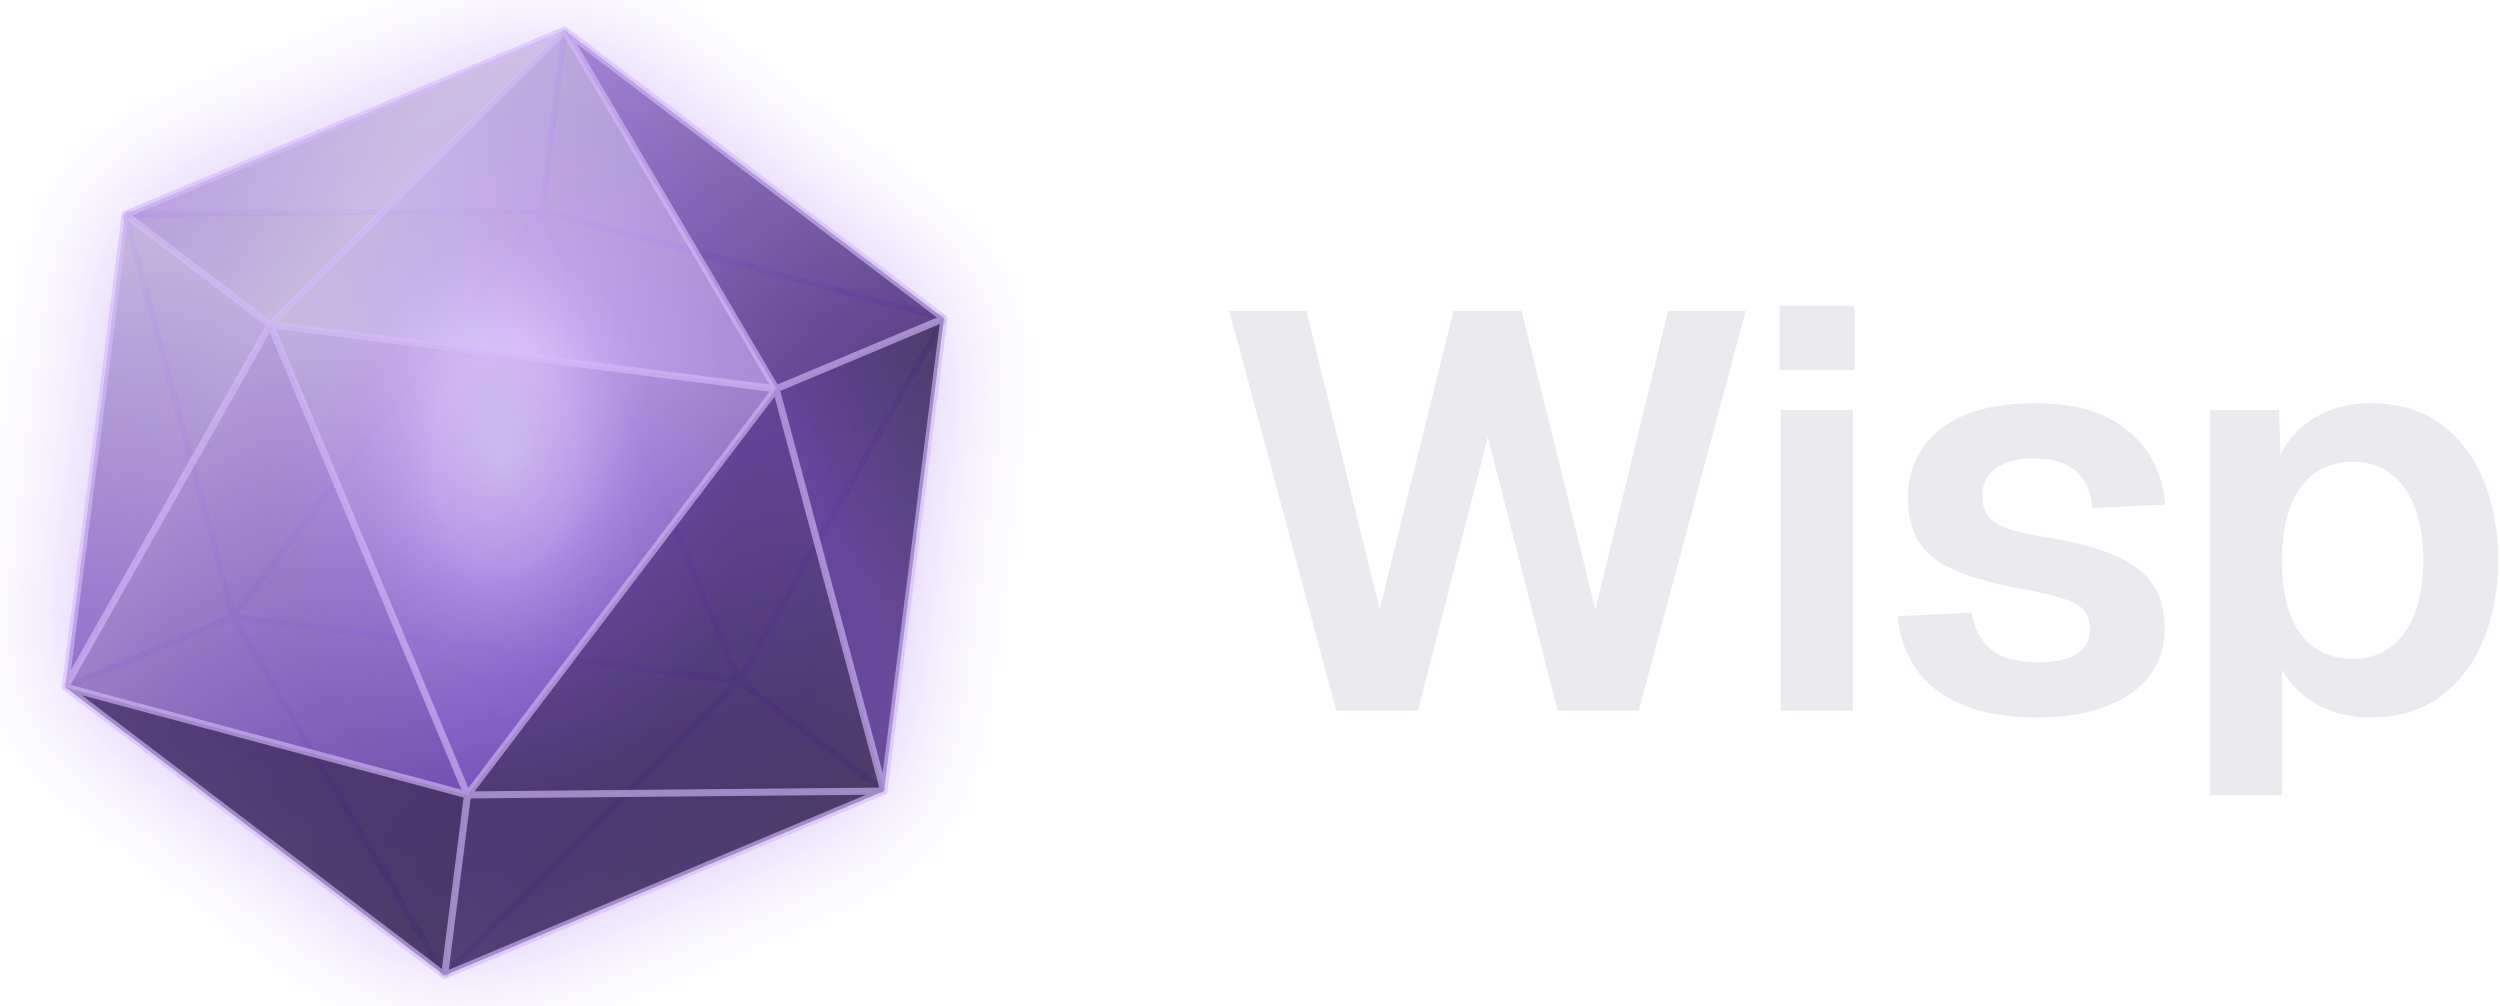
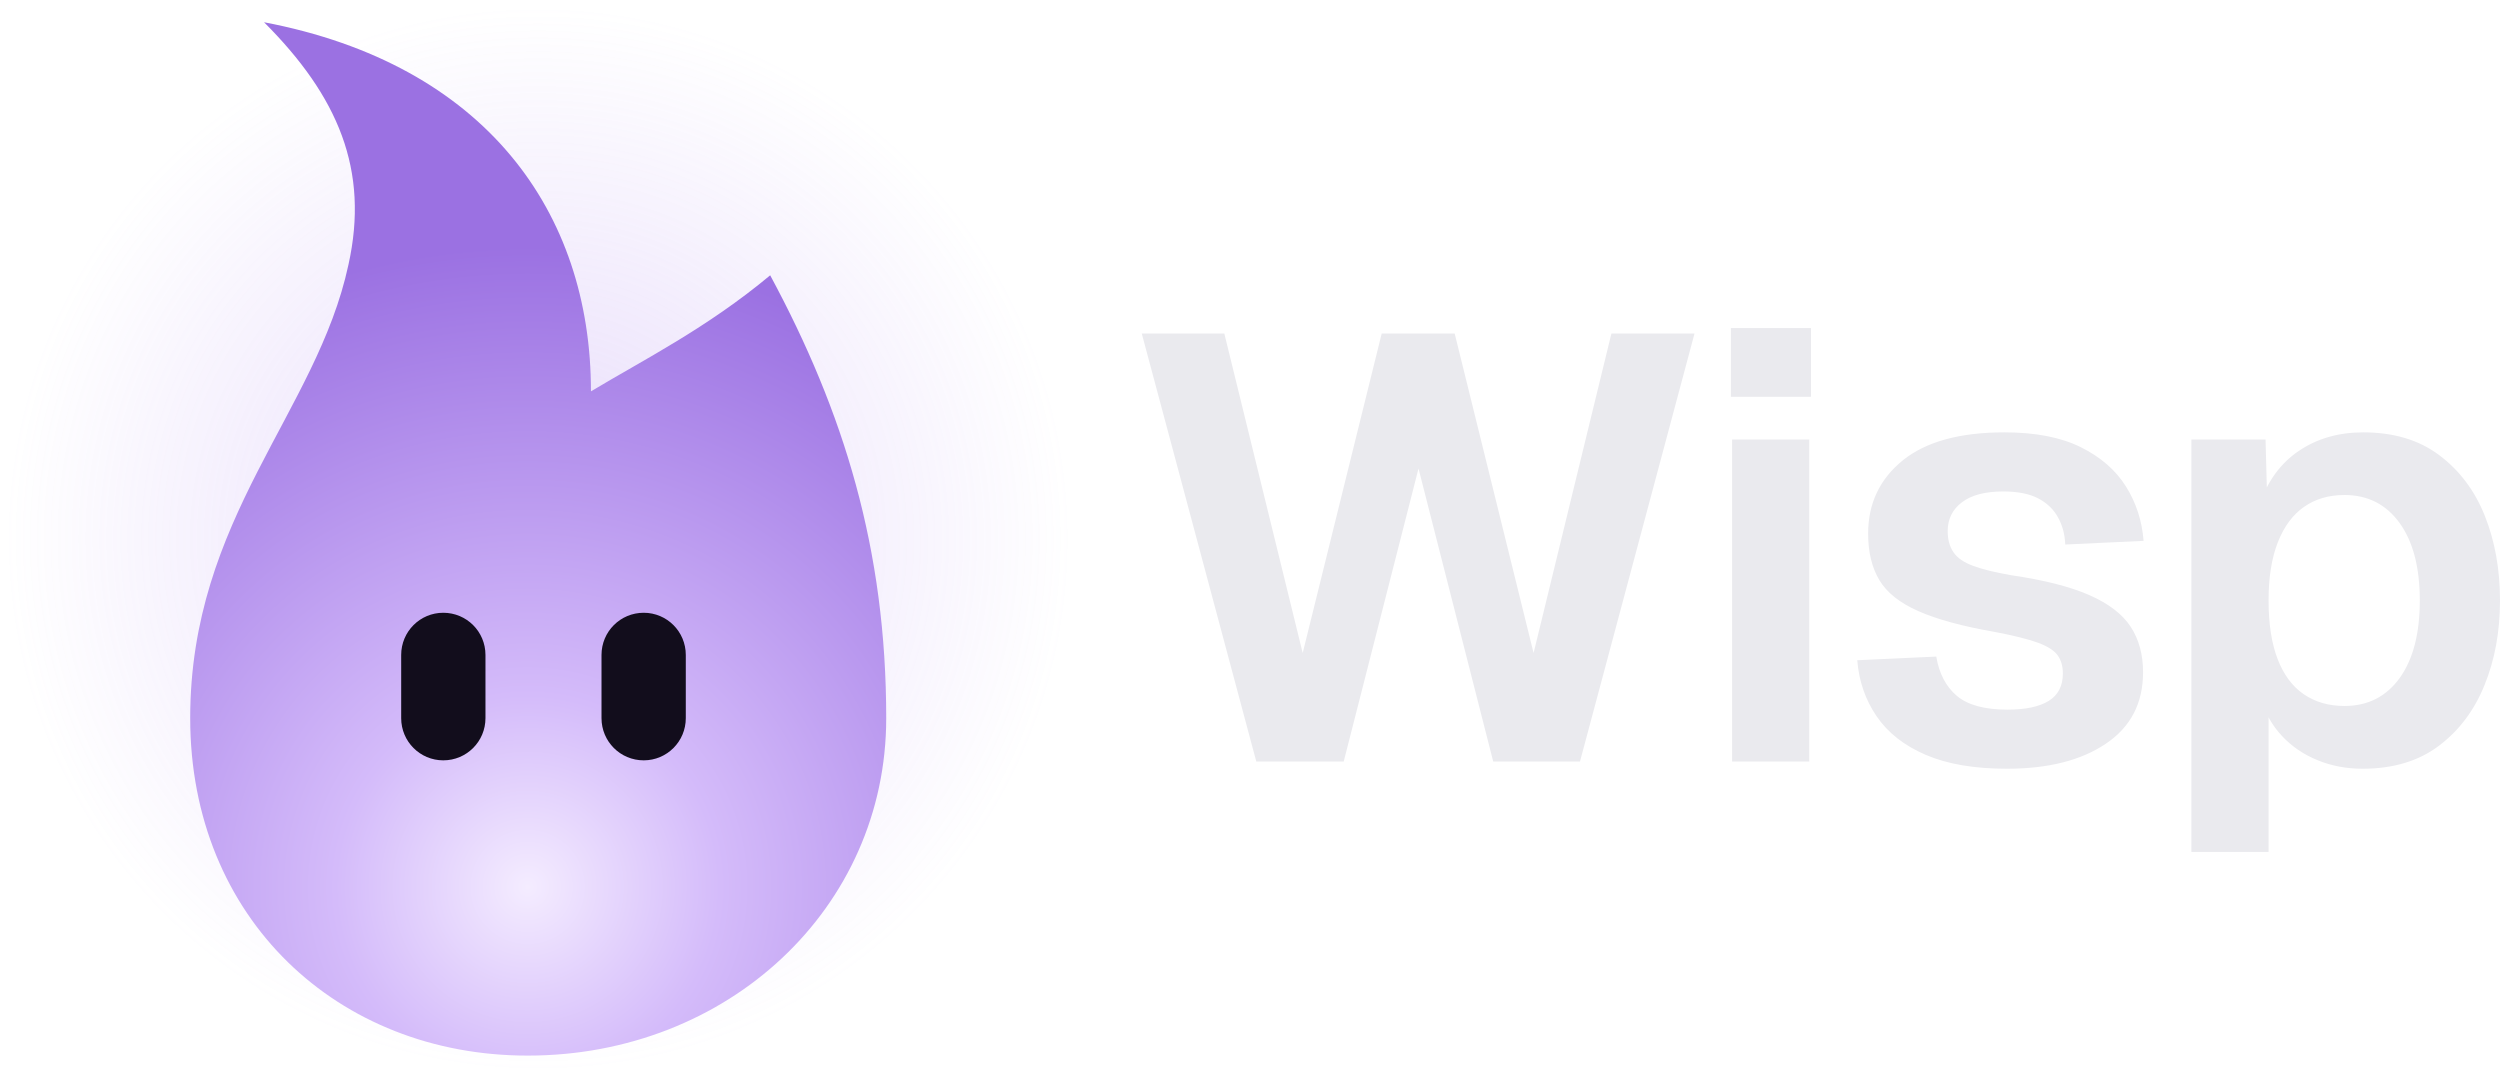
- <svg xmlns="http://www.w3.org/2000/svg" viewBox="0 0 248.25 100" width="179" height="72" role="img" aria-label="Wisp">
+ <svg xmlns="http://www.w3.org/2000/svg" viewBox="0 0 232.25 100" width="167" height="72" role="img" aria-label="Wisp">
  <defs>
-     <filter id="ldbl" x="-90%" y="-90%" width="280%" height="280%">
-       <feGaussianBlur stdDeviation="6.00" />
-     </filter>
-     <radialGradient id="ldcore">
+     <radialGradient id="ld-heart" gradientUnits="userSpaceOnUse" cx="49.02" cy="82.33" r="59.52">
      <stop offset="0" stop-color="#F4ECFF" />
-       <stop offset="0.30" stop-color="#D4BBFA" />
-       <stop offset="0.62" stop-color="#AF87F1" stop-opacity="0.45" />
+       <stop offset="0.3" stop-color="#D4BBFA" />
+       <stop offset="1" stop-color="#9b71e2" />
+     </radialGradient>
+     <radialGradient id="ld-halo" gradientUnits="userSpaceOnUse" cx="50" cy="50" r="49.50">
+       <stop offset="0" stop-color="#AF87F1" stop-opacity="0.300" />
      <stop offset="1" stop-color="#AF87F1" stop-opacity="0" />
    </radialGradient>
-     <linearGradient id="ldf3" gradientUnits="userSpaceOnUse" x1="44.0" y1="97.0" x2="6.3" y2="68.3">
-       <stop offset="0" stop-color="#221240" />
-       <stop offset="1" stop-color="#361b66" />
-     </linearGradient>
-     <linearGradient id="ldf8" gradientUnits="userSpaceOnUse" x1="6.3" y1="68.3" x2="26.7" y2="32.3">
-       <stop offset="0" stop-color="#8f64d9" />
-       <stop offset="1" stop-color="#e3d2fc" />
-     </linearGradient>
-     <linearGradient id="ldf4" gradientUnits="userSpaceOnUse" x1="87.7" y1="78.7" x2="46.3" y2="79.0">
-       <stop offset="0" stop-color="#221240" />
-       <stop offset="1" stop-color="#2e1857" />
-     </linearGradient>
-     <linearGradient id="ldf9" gradientUnits="userSpaceOnUse" x1="12.3" y1="21.3" x2="26.7" y2="32.3">
-       <stop offset="0" stop-color="#cfb3f9" />
-       <stop offset="1" stop-color="#efe4fe" />
-     </linearGradient>
-     <linearGradient id="ldf6" gradientUnits="userSpaceOnUse" x1="93.7" y1="31.7" x2="77.0" y2="38.7">
-       <stop offset="0" stop-color="#221240" />
-       <stop offset="1" stop-color="#502c91" />
-     </linearGradient>
-     <linearGradient id="ldf7" gradientUnits="userSpaceOnUse" x1="93.7" y1="31.7" x2="56.0" y2="3.0">
-       <stop offset="0" stop-color="#3f2076" />
-       <stop offset="1" stop-color="#b18af1" />
-     </linearGradient>
-     <linearGradient id="ldf2" gradientUnits="userSpaceOnUse" x1="46.3" y1="79.0" x2="26.7" y2="32.3">
-       <stop offset="0" stop-color="#663ab4" />
-       <stop offset="1" stop-color="#d6bffa" />
-     </linearGradient>
-     <linearGradient id="ldf1" gradientUnits="userSpaceOnUse" x1="87.7" y1="78.7" x2="77.0" y2="38.7">
-       <stop offset="0" stop-color="#221240" />
-       <stop offset="1" stop-color="#502c91" />
-     </linearGradient>
-     <linearGradient id="ldf5" gradientUnits="userSpaceOnUse" x1="77.0" y1="38.7" x2="26.7" y2="32.3">
-       <stop offset="0" stop-color="#be9cf5" />
-       <stop offset="1" stop-color="#f1e8fe" />
-     </linearGradient>
-     <linearGradient id="ldf0" gradientUnits="userSpaceOnUse" x1="46.3" y1="79.0" x2="26.7" y2="32.3">
-       <stop offset="0" stop-color="#7043c2" />
-       <stop offset="1" stop-color="#e5d5fc" />
-     </linearGradient>
  </defs>
-   <path d="M6.31 68.33L12.28 21.33L55.97 3.00L93.69 31.67L87.72 78.67L44.03 97.00Z" fill="#AF87F1" filter="url(#ldbl)" opacity="0.5" />
-   <path d="M23.00 61.33L53.69 20.95L73.31 67.72Z" fill="#301b56" opacity="0.5" />
-   <path d="M23.00 61.33L12.28 21.33L53.69 20.95Z" fill="#301b56" opacity="0.5" />
-   <path d="M73.31 67.72L44.03 97.00L23.00 61.33Z" fill="#301b56" opacity="0.5" />
-   <path d="M53.69 20.95L93.69 31.67L73.31 67.72Z" fill="#301b56" opacity="0.5" />
-   <path d="M6.31 68.33L12.28 21.33L23.00 61.33Z" fill="#351e5f" opacity="0.5" />
-   <path d="M23.00 61.33L44.03 97.00L6.31 68.33Z" fill="#301b56" opacity="0.5" />
-   <path d="M53.69 20.95L12.28 21.33L55.97 3.00Z" fill="#3f2472" opacity="0.5" />
-   <path d="M87.72 78.67L44.03 97.00L73.31 67.72Z" fill="#301b56" opacity="0.5" />
-   <path d="M73.31 67.72L93.69 31.67L87.72 78.67Z" fill="#301b56" opacity="0.5" />
-   <path d="M55.97 3.00L93.69 31.67L53.69 20.95Z" fill="#341e5e" opacity="0.5" />
-   <path d="M93.69 31.67L73.31 67.72M87.72 78.67L73.31 67.72M93.69 31.67L53.69 20.95M55.97 3.00L53.69 20.95M53.69 20.95L73.31 67.72M12.28 21.33L23.00 61.33M6.31 68.33L23.00 61.33M12.28 21.33L53.69 20.95M53.69 20.95L23.00 61.33M44.03 97.00L23.00 61.33M44.03 97.00L73.31 67.72M23.00 61.33L73.31 67.72" stroke="#6D3FC0" stroke-width="0.60" fill="none" opacity="0.3" />
-   <ellipse cx="50.0" cy="45.5" rx="23.7" ry="35.8" fill="url(#ldcore)" opacity="1" />
-   <path d="M44.03 97.00L46.31 79.05L6.31 68.33Z" fill="url(#ldf3)" opacity="0.62" />
-   <path d="M6.31 68.33L26.69 32.28L12.28 21.33Z" fill="url(#ldf8)" opacity="0.62" />
-   <path d="M87.72 78.67L46.31 79.05L44.03 97.00Z" fill="url(#ldf4)" opacity="0.62" />
-   <path d="M12.28 21.33L26.69 32.28L55.97 3.00Z" fill="url(#ldf9)" opacity="0.62" />
-   <path d="M93.69 31.67L77.00 38.67L87.72 78.67Z" fill="url(#ldf6)" opacity="0.62" />
-   <path d="M55.97 3.00L77.00 38.67L93.69 31.67Z" fill="url(#ldf7)" opacity="0.62" />
-   <path d="M6.31 68.33L46.31 79.05L26.69 32.28Z" fill="url(#ldf2)" opacity="0.62" />
-   <path d="M77.00 38.67L46.31 79.05L87.72 78.67Z" fill="url(#ldf1)" opacity="0.62" />
-   <path d="M26.69 32.28L77.00 38.67L55.97 3.00Z" fill="url(#ldf5)" opacity="0.62" />
-   <path d="M26.69 32.28L46.31 79.05L77.00 38.67Z" fill="url(#ldf0)" opacity="0.62" />
-   <path d="M46.31 79.05L26.69 32.28M46.31 79.05L77.00 38.67M77.00 38.67L26.69 32.28M46.31 79.05L87.72 78.67M77.00 38.67L87.72 78.67M46.31 79.05L6.31 68.33M26.69 32.28L6.31 68.33M46.31 79.05L44.03 97.00M44.03 97.00L6.31 68.33M44.03 97.00L87.72 78.67M77.00 38.67L55.97 3.00M26.69 32.28L55.97 3.00M77.00 38.67L93.69 31.67M93.69 31.67L87.72 78.67M93.69 31.67L55.97 3.00M26.69 32.28L12.28 21.33M12.28 21.33L6.31 68.33M12.28 21.33L55.97 3.00" stroke="#D4BBFA" stroke-width="0.70" stroke-linecap="round" fill="none" opacity="0.62" />
-   <path d="M132.71 70.68L122.07 30.92L129.74 30.92L137.02 60.60L144.36 30.92L151.14 30.92L158.47 60.60L165.70 30.92L173.42 30.92L162.78 70.68L154.72 70.68L147.78 43.46L140.83 70.68ZM176.91 70.68L176.91 40.77L184.08 40.77L184.08 70.68ZM176.80 36.80L176.80 30.41L184.24 30.41L184.24 36.80ZM202.43 71.35Q197.90 71.35 194.90 70.06Q191.90 68.77 190.34 66.48Q188.77 64.18 188.54 61.27L195.88 60.93Q196.27 63.28 197.78 64.57Q199.30 65.86 202.49 65.86Q205.01 65.86 206.32 65.05Q207.64 64.24 207.64 62.50Q207.64 61.49 207.16 60.82Q206.69 60.15 205.32 59.64Q203.94 59.14 201.31 58.64Q196.78 57.85 194.20 56.70Q191.62 55.56 190.59 53.82Q189.55 52.08 189.55 49.51Q189.55 45.31 192.77 42.70Q195.99 40.10 202.21 40.10Q206.52 40.10 209.29 41.47Q212.06 42.84 213.49 45.11Q214.92 47.38 215.14 50.18L207.86 50.52Q207.81 49.12 207.19 48.00Q206.58 46.88 205.34 46.23Q204.11 45.59 202.10 45.59Q199.58 45.59 198.26 46.60Q196.94 47.60 196.94 49.28Q196.94 50.46 197.48 51.24Q198.01 52.03 199.30 52.50Q200.58 52.98 202.82 53.37Q207.42 54.04 210.10 55.22Q212.79 56.40 213.94 58.16Q215.09 59.92 215.09 62.39Q215.09 66.70 211.64 69.02Q208.20 71.35 202.43 71.35ZM219.58 79.08L219.58 40.77L226.47 40.77L226.64 47.16L225.91 46.82Q227.03 43.52 229.58 41.81Q232.12 40.10 235.54 40.10Q239.80 40.10 242.62 42.23Q245.45 44.36 246.85 47.88Q248.25 51.41 248.25 55.72Q248.25 60.04 246.82 63.56Q245.40 67.09 242.57 69.22Q239.74 71.35 235.48 71.35Q233.24 71.35 231.31 70.56Q229.38 69.78 228.01 68.32Q226.64 66.87 226.08 64.91L226.75 64.35L226.75 79.08ZM233.80 65.52Q237.05 65.52 238.93 62.92Q240.80 60.32 240.80 55.72Q240.80 51.13 238.93 48.53Q237.05 45.92 233.80 45.92Q231.62 45.92 230.05 47.02Q228.48 48.11 227.62 50.29Q226.75 52.48 226.75 55.72Q226.75 58.97 227.59 61.16Q228.43 63.34 230.02 64.43Q231.62 65.52 233.80 65.52Z" fill="#eaeaee" />
+   <circle cx="50" cy="50" r="49.50" fill="url(#ld-halo)" />
+   <path d="M49.02 98C31.39 98 17.67 85.27 17.67 66.65C17.67 48.04 29.43 38.24 32.37 24.53C34.33 15.71 31.39 8.86 24.53 2C45.1 5.92 54.9 19.63 54.9 36.29C59.8 33.35 65.67 30.41 71.55 25.51C78.41 38.24 82.33 50.98 82.33 66.65C82.33 84.29 67.63 98 49.02 98Z" fill="url(#ld-heart)" />
+   <path d="M37.27 60.78C37.27 58.61 39.02 56.86 41.18 56.86C43.35 56.86 45.1 58.61 45.1 60.78L45.1 66.65C45.1 68.82 43.35 70.57 41.18 70.57C39.02 70.57 37.27 68.82 37.27 66.65ZM55.88 60.78C55.88 58.61 57.63 56.86 59.8 56.86C61.96 56.86 63.71 58.61 63.71 60.78L63.71 66.65C63.71 68.82 61.96 70.57 59.8 70.57C57.63 70.57 55.88 68.82 55.88 66.65Z" fill="#120d1c" />
+   <path d="M116.71 70.68L106.07 30.92L113.74 30.92L121.02 60.60L128.36 30.92L135.14 30.92L142.47 60.60L149.70 30.92L157.42 30.92L146.78 70.68L138.72 70.68L131.78 43.46L124.83 70.68ZM160.91 70.68L160.91 40.77L168.08 40.77L168.08 70.68ZM160.80 36.80L160.80 30.41L168.24 30.41L168.24 36.80ZM186.43 71.35Q181.90 71.35 178.90 70.06Q175.90 68.77 174.34 66.48Q172.77 64.18 172.54 61.27L179.88 60.93Q180.27 63.28 181.78 64.57Q183.30 65.86 186.49 65.86Q189.01 65.86 190.32 65.05Q191.64 64.24 191.64 62.50Q191.64 61.49 191.16 60.82Q190.69 60.15 189.32 59.64Q187.94 59.14 185.31 58.64Q180.78 57.85 178.20 56.70Q175.62 55.56 174.59 53.82Q173.55 52.08 173.55 49.51Q173.55 45.31 176.77 42.70Q179.99 40.10 186.21 40.10Q190.52 40.10 193.29 41.47Q196.06 42.84 197.49 45.11Q198.92 47.38 199.14 50.18L191.86 50.52Q191.81 49.12 191.19 48.00Q190.58 46.88 189.34 46.23Q188.11 45.59 186.10 45.59Q183.58 45.59 182.26 46.60Q180.94 47.60 180.94 49.28Q180.94 50.46 181.48 51.24Q182.01 52.03 183.30 52.50Q184.58 52.98 186.82 53.37Q191.42 54.04 194.10 55.22Q196.79 56.40 197.94 58.16Q199.09 59.92 199.09 62.39Q199.09 66.70 195.64 69.02Q192.20 71.35 186.43 71.35ZM203.58 79.08L203.58 40.77L210.47 40.77L210.64 47.16L209.91 46.82Q211.03 43.52 213.58 41.81Q216.12 40.10 219.54 40.10Q223.80 40.10 226.62 42.23Q229.45 44.36 230.85 47.88Q232.25 51.41 232.25 55.72Q232.25 60.04 230.82 63.56Q229.40 67.09 226.57 69.22Q223.74 71.35 219.48 71.35Q217.24 71.35 215.31 70.56Q213.38 69.78 212.01 68.32Q210.64 66.87 210.08 64.91L210.75 64.35L210.75 79.08ZM217.80 65.52Q221.05 65.52 222.93 62.92Q224.80 60.32 224.80 55.72Q224.80 51.13 222.93 48.53Q221.05 45.92 217.80 45.92Q215.62 45.92 214.05 47.02Q212.48 48.11 211.62 50.29Q210.75 52.48 210.75 55.72Q210.75 58.97 211.59 61.16Q212.43 63.34 214.02 64.43Q215.62 65.52 217.80 65.52Z" fill="#eaeaee" />
</svg>
